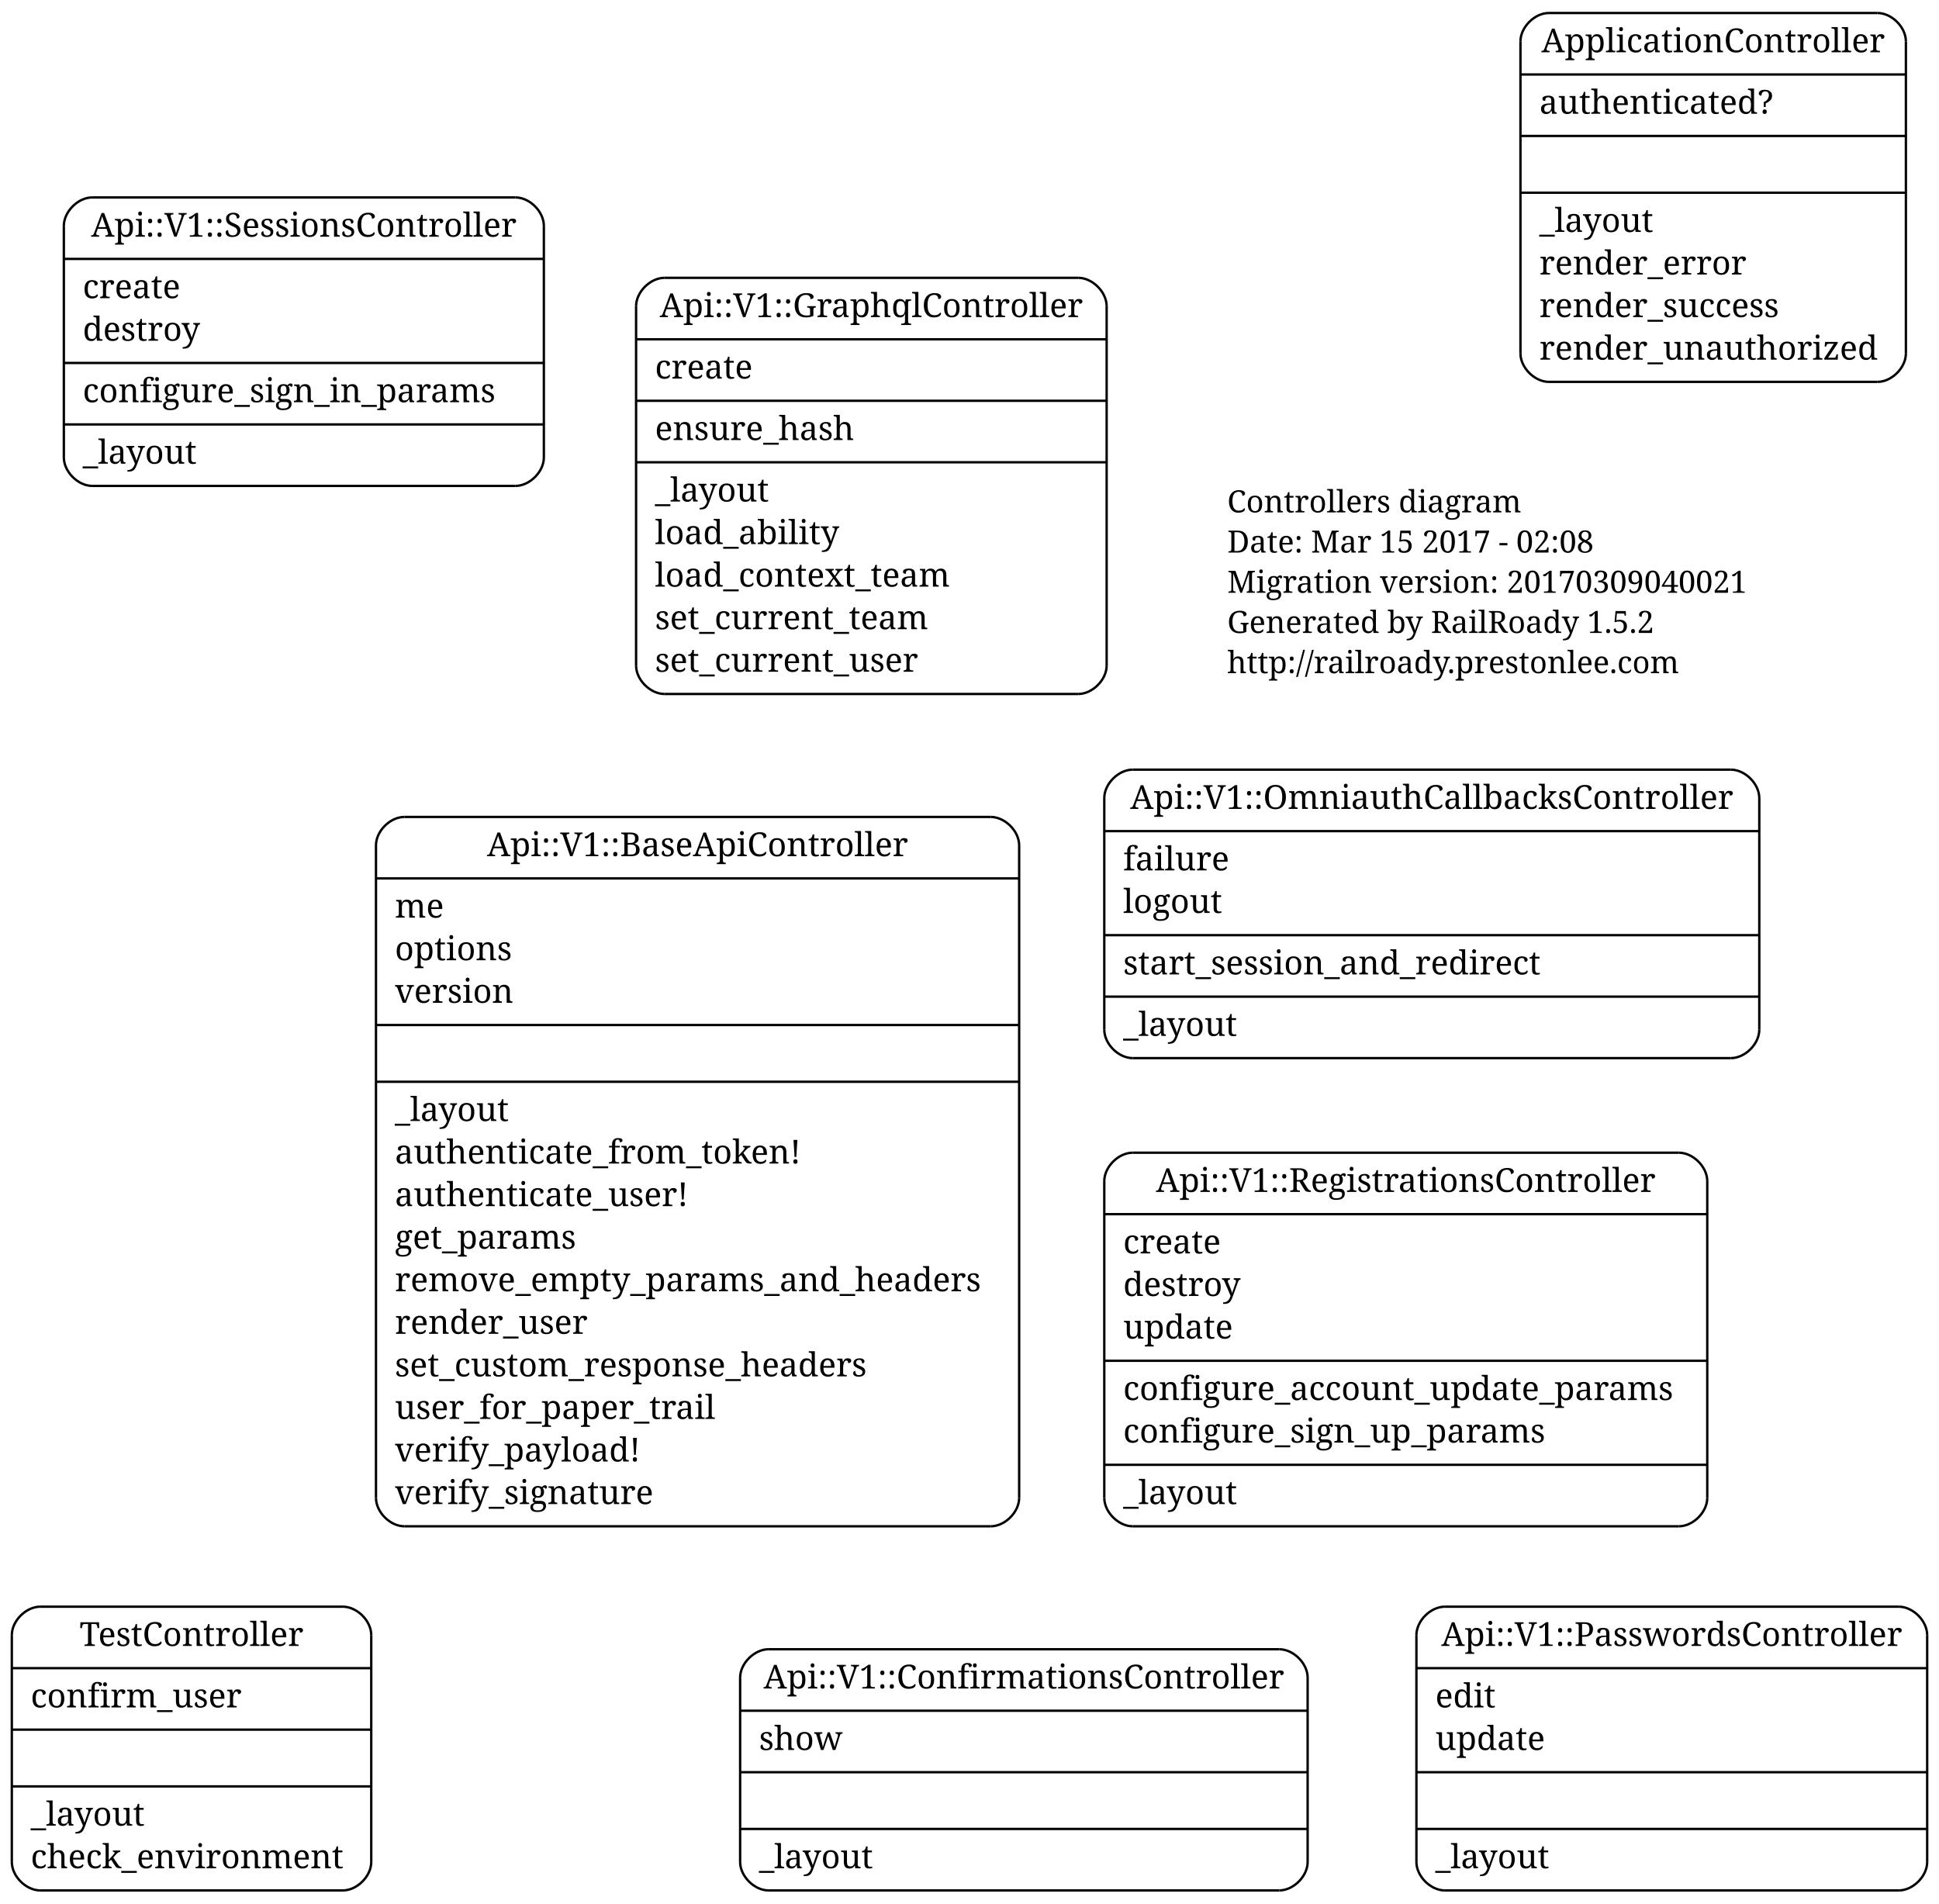
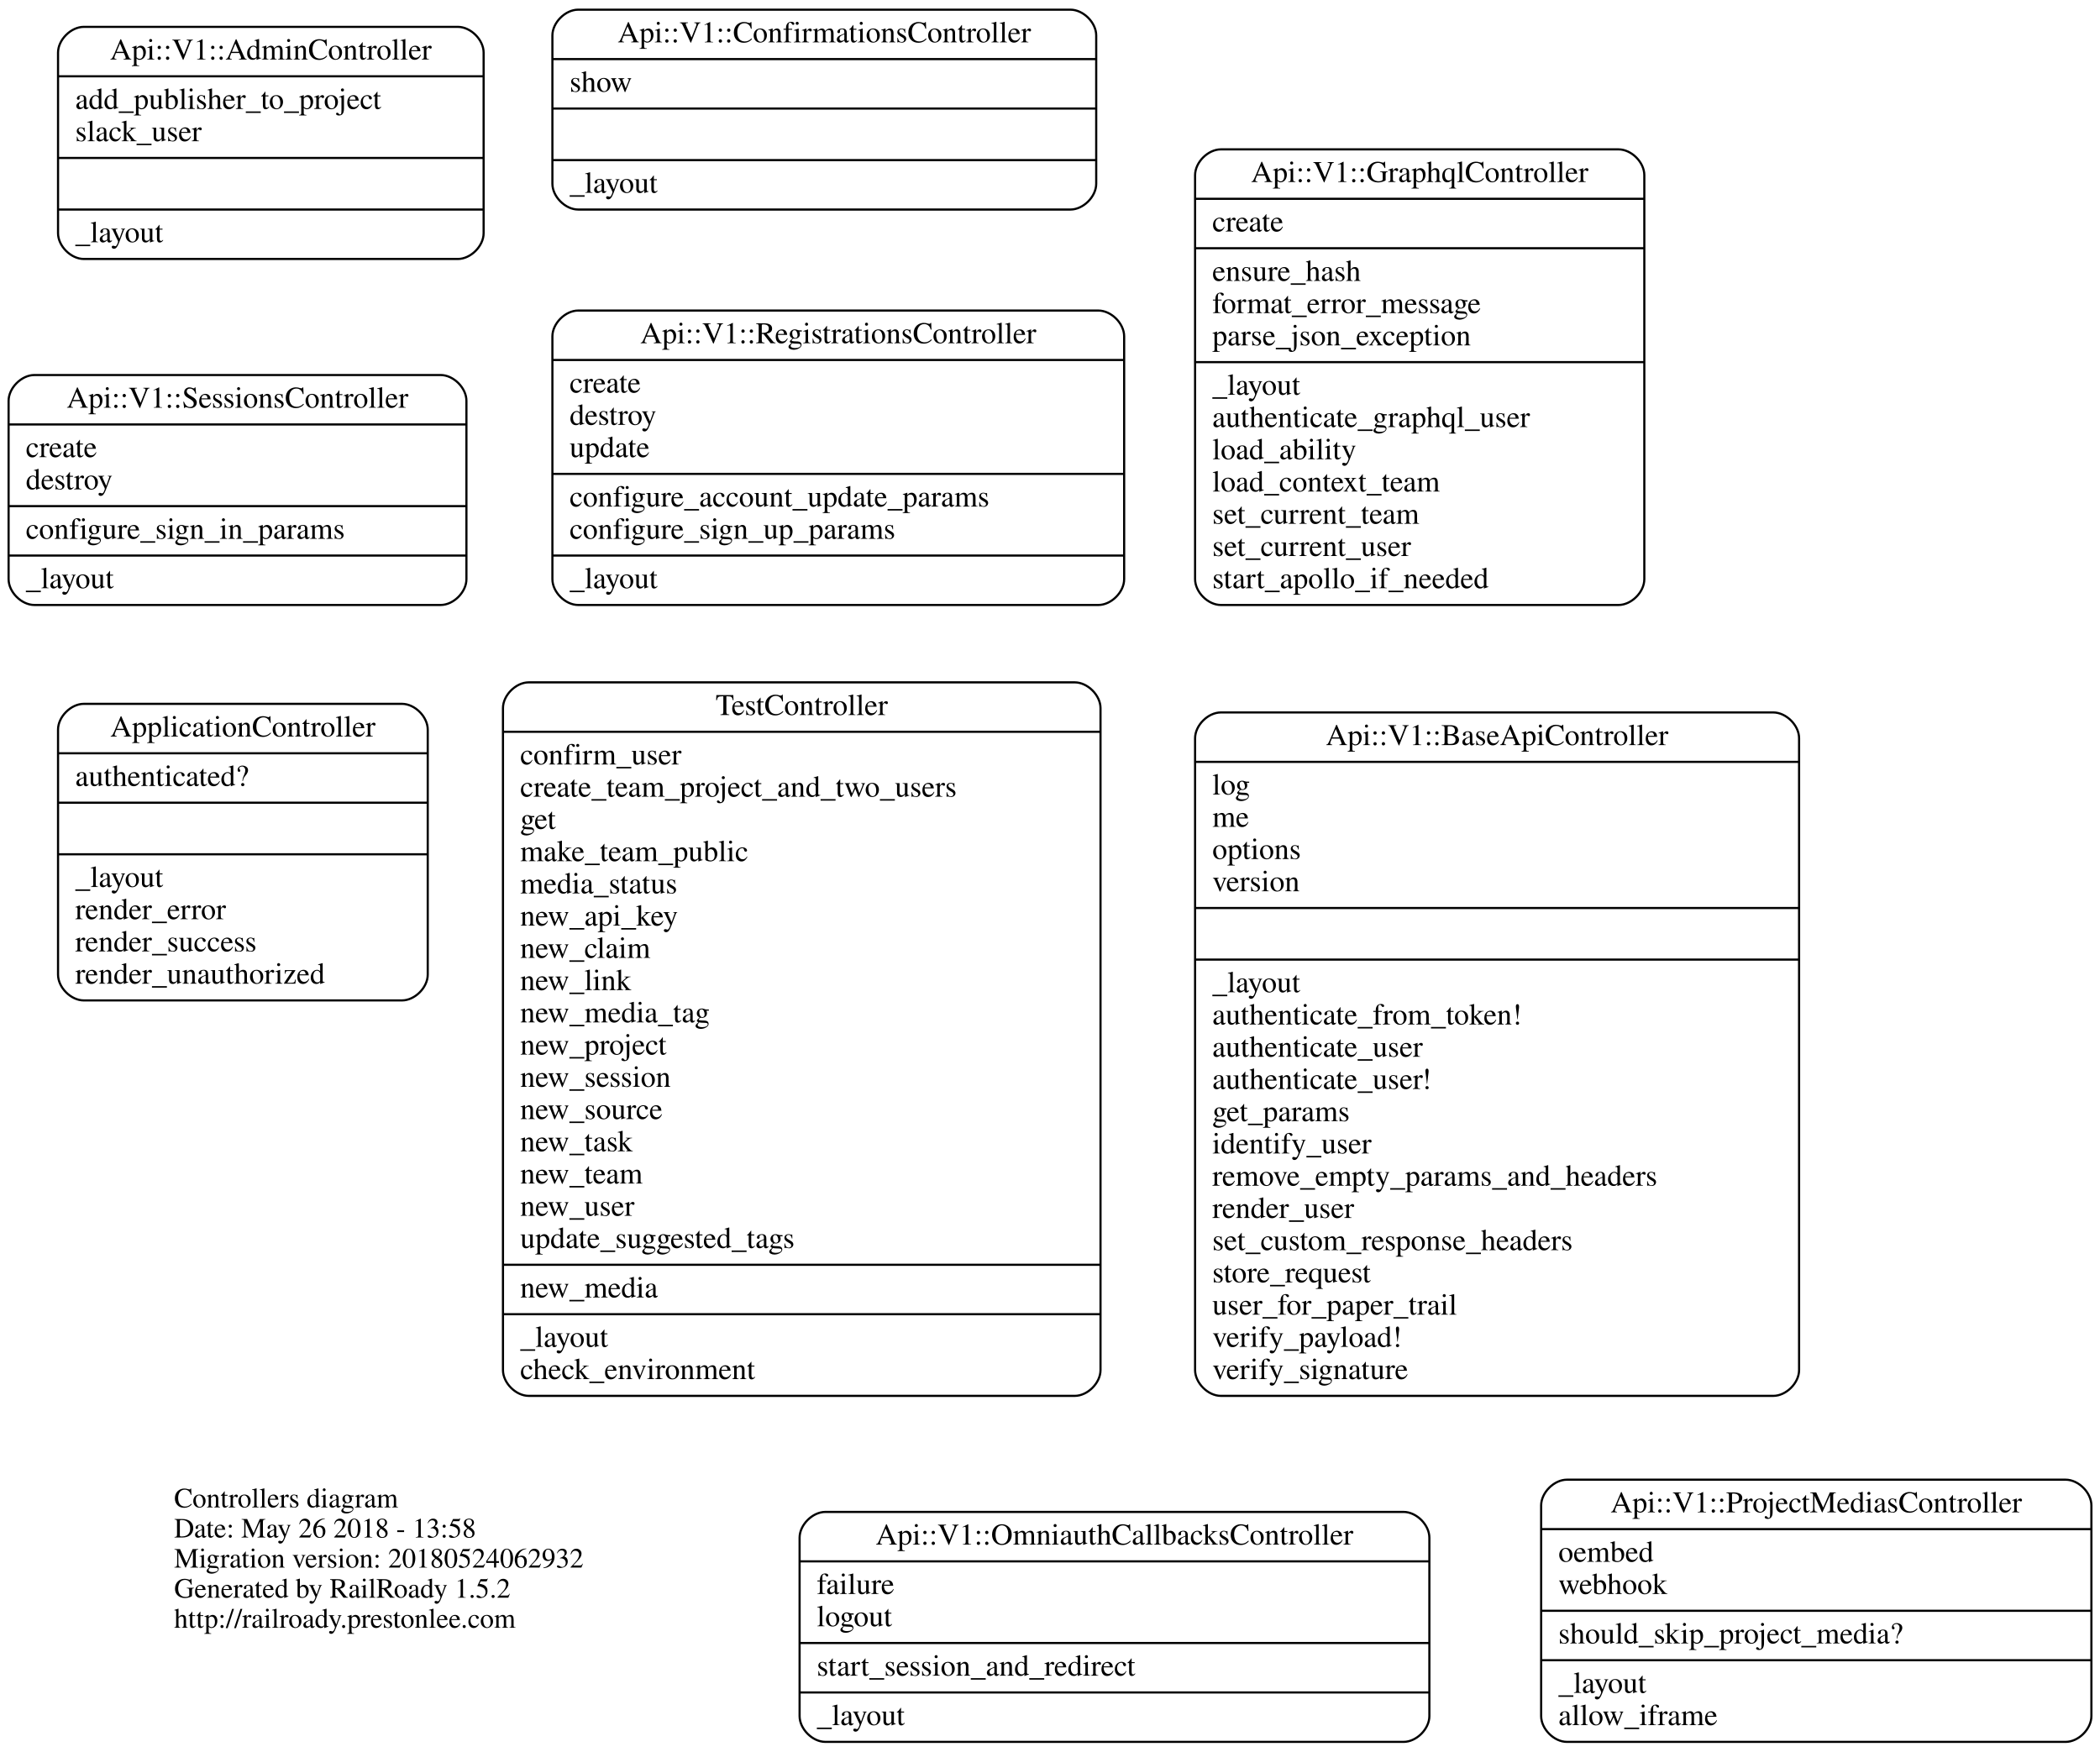
- <svg xmlns="http://www.w3.org/2000/svg" width="820pt" height="805pt" viewBox="0.00 0.00 820.00 805.00">
-   <g id="graph1" class="graph" transform="scale(1 1) rotate(0) translate(4 801)">
-     <polygon fill="none" stroke="none" points="-4,5 -4,-801 817,-801 817,5 -4,5" />
+ <svg xmlns="http://www.w3.org/2000/svg" width="977pt" height="815pt" viewBox="0.00 0.00 977.00 815.00">
+   <g id="graph0" class="graph" transform="scale(1 1) rotate(0) translate(4 811)">
+     <polygon fill="none" stroke="none" points="-4,4 -4,-811 973,-811 973,4 -4,4" />
    <g id="node1" class="node">
-       <text text-anchor="start" x="515" y="-584.3" font-family="Times Roman,serif" font-size="13.00">Controllers diagram</text>
-       <text text-anchor="start" x="515" y="-567.3" font-family="Times Roman,serif" font-size="13.00">Date: Mar 15 2017 - 02:08</text>
-       <text text-anchor="start" x="515" y="-550.3" font-family="Times Roman,serif" font-size="13.00">Migration version: 20170309040021</text>
-       <text text-anchor="start" x="515" y="-533.3" font-family="Times Roman,serif" font-size="13.00">Generated by RailRoady 1.5.2</text>
-       <text text-anchor="start" x="515" y="-516.3" font-family="Times Roman,serif" font-size="13.00">http://railroady.prestonlee.com</text>
+       <text text-anchor="start" x="77" y="-109.6" font-family="Times,serif" font-size="13.00">Controllers diagram</text>
+       <text text-anchor="start" x="77" y="-95.6" font-family="Times,serif" font-size="13.00">Date: May 26 2018 - 13:58</text>
+       <text text-anchor="start" x="77" y="-81.6" font-family="Times,serif" font-size="13.00">Migration version: 20180524062932</text>
+       <text text-anchor="start" x="77" y="-67.6" font-family="Times,serif" font-size="13.00">Generated by RailRoady 1.5.2</text>
+       <text text-anchor="start" x="77" y="-53.6" font-family="Times,serif" font-size="13.00">http://railroady.prestonlee.com</text>
    </g>
    <g id="node2" class="node">
-       <polyline fill="none" stroke="black" points="321,-1.5 537,-1.5 " />
-       <path fill="none" stroke="black" d="M537,-1.5C543,-1.5 549,-7.5 549,-13.5" />
-       <polyline fill="none" stroke="black" points="549,-13.5 549,-91.5 " />
-       <path fill="none" stroke="black" d="M549,-91.5C549,-97.5 543,-103.5 537,-103.5" />
-       <polyline fill="none" stroke="black" points="537,-103.5 321,-103.5 " />
-       <path fill="none" stroke="black" d="M321,-103.5C315,-103.5 309,-97.5 309,-91.5" />
-       <polyline fill="none" stroke="black" points="309,-91.5 309,-13.5 " />
-       <path fill="none" stroke="black" d="M309,-13.5C309,-7.5 315,-1.5 321,-1.5" />
-       <text text-anchor="middle" x="429" y="-86.9" font-family="Times Roman,serif" font-size="14.00">Api::V1::ConfirmationsController</text>
-       <polyline fill="none" stroke="black" points="309,-77.5 549,-77.5 " />
-       <text text-anchor="start" x="317" y="-60.9" font-family="Times Roman,serif" font-size="14.00">show</text>
-       <polyline fill="none" stroke="black" points="309,-51.5 549,-51.5 " />
-       <polyline fill="none" stroke="black" points="309,-27.5 549,-27.5 " />
-       <text text-anchor="start" x="317" y="-10.9" font-family="Times Roman,serif" font-size="14.00">_layout</text>
+       <path fill="none" stroke="black" d="M242,-161.5C242,-161.5 496,-161.5 496,-161.5 502,-161.5 508,-167.5 508,-173.5 508,-173.5 508,-481.5 508,-481.5 508,-487.5 502,-493.5 496,-493.5 496,-493.5 242,-493.5 242,-493.5 236,-493.5 230,-487.5 230,-481.5 230,-481.5 230,-173.5 230,-173.5 230,-167.5 236,-161.5 242,-161.5" />
+       <text text-anchor="middle" x="369" y="-478.3" font-family="Times,serif" font-size="14.00">TestController</text>
+       <polyline fill="none" stroke="black" points="230,-470.5 508,-470.5 " />
+       <text text-anchor="start" x="238" y="-455.3" font-family="Times,serif" font-size="14.00">confirm_user</text>
+       <text text-anchor="start" x="238" y="-440.3" font-family="Times,serif" font-size="14.00">create_team_project_and_two_users</text>
+       <text text-anchor="start" x="238" y="-425.3" font-family="Times,serif" font-size="14.00">get</text>
+       <text text-anchor="start" x="238" y="-410.3" font-family="Times,serif" font-size="14.00">make_team_public</text>
+       <text text-anchor="start" x="238" y="-395.3" font-family="Times,serif" font-size="14.00">media_status</text>
+       <text text-anchor="start" x="238" y="-380.3" font-family="Times,serif" font-size="14.00">new_api_key</text>
+       <text text-anchor="start" x="238" y="-365.3" font-family="Times,serif" font-size="14.00">new_claim</text>
+       <text text-anchor="start" x="238" y="-350.3" font-family="Times,serif" font-size="14.00">new_link</text>
+       <text text-anchor="start" x="238" y="-335.3" font-family="Times,serif" font-size="14.00">new_media_tag</text>
+       <text text-anchor="start" x="238" y="-320.3" font-family="Times,serif" font-size="14.00">new_project</text>
+       <text text-anchor="start" x="238" y="-305.3" font-family="Times,serif" font-size="14.00">new_session</text>
+       <text text-anchor="start" x="238" y="-290.3" font-family="Times,serif" font-size="14.00">new_source</text>
+       <text text-anchor="start" x="238" y="-275.3" font-family="Times,serif" font-size="14.00">new_task</text>
+       <text text-anchor="start" x="238" y="-260.3" font-family="Times,serif" font-size="14.00">new_team</text>
+       <text text-anchor="start" x="238" y="-245.3" font-family="Times,serif" font-size="14.00">new_user</text>
+       <text text-anchor="start" x="238" y="-230.3" font-family="Times,serif" font-size="14.00">update_suggested_tags</text>
+       <polyline fill="none" stroke="black" points="230,-222.5 508,-222.5 " />
+       <text text-anchor="start" x="238" y="-207.3" font-family="Times,serif" font-size="14.00">new_media</text>
+       <polyline fill="none" stroke="black" points="230,-199.5 508,-199.5 " />
+       <text text-anchor="start" x="238" y="-184.3" font-family="Times,serif" font-size="14.00">_layout</text>
+       <text text-anchor="start" x="238" y="-169.3" font-family="Times,serif" font-size="14.00">check_environment</text>
    </g>
    <g id="node3" class="node">
-       <polyline fill="none" stroke="black" points="35,-595.5 214,-595.5 " />
-       <path fill="none" stroke="black" d="M214,-595.5C220,-595.5 226,-601.5 226,-607.5" />
-       <polyline fill="none" stroke="black" points="226,-607.5 226,-705.5 " />
-       <path fill="none" stroke="black" d="M226,-705.5C226,-711.5 220,-717.5 214,-717.5" />
-       <polyline fill="none" stroke="black" points="214,-717.5 35,-717.5 " />
-       <path fill="none" stroke="black" d="M35,-717.5C29,-717.5 23,-711.5 23,-705.5" />
-       <polyline fill="none" stroke="black" points="23,-705.5 23,-607.5 " />
-       <path fill="none" stroke="black" d="M23,-607.5C23,-601.5 29,-595.5 35,-595.5" />
-       <text text-anchor="middle" x="124.5" y="-700.9" font-family="Times Roman,serif" font-size="14.00">Api::V1::SessionsController</text>
-       <polyline fill="none" stroke="black" points="23,-691.5 226,-691.5 " />
-       <text text-anchor="start" x="31" y="-674.9" font-family="Times Roman,serif" font-size="14.00">create</text>
-       <text text-anchor="start" x="31" y="-656.9" font-family="Times Roman,serif" font-size="14.00">destroy</text>
-       <polyline fill="none" stroke="black" points="23,-647.5 226,-647.5 " />
-       <text text-anchor="start" x="31" y="-630.9" font-family="Times Roman,serif" font-size="14.00">configure_sign_in_params</text>
-       <polyline fill="none" stroke="black" points="23,-621.5 226,-621.5 " />
-       <text text-anchor="start" x="31" y="-604.9" font-family="Times Roman,serif" font-size="14.00">_layout</text>
+       <path fill="none" stroke="black" d="M564,-529.5C564,-529.5 749,-529.5 749,-529.5 755,-529.5 761,-535.5 761,-541.5 761,-541.5 761,-729.5 761,-729.5 761,-735.5 755,-741.5 749,-741.5 749,-741.5 564,-741.5 564,-741.5 558,-741.5 552,-735.5 552,-729.5 552,-729.5 552,-541.5 552,-541.5 552,-535.5 558,-529.5 564,-529.5" />
+       <text text-anchor="middle" x="656.5" y="-726.3" font-family="Times,serif" font-size="14.00">Api::V1::GraphqlController</text>
+       <polyline fill="none" stroke="black" points="552,-718.5 761,-718.5 " />
+       <text text-anchor="start" x="560" y="-703.3" font-family="Times,serif" font-size="14.00">create</text>
+       <polyline fill="none" stroke="black" points="552,-695.5 761,-695.5 " />
+       <text text-anchor="start" x="560" y="-680.3" font-family="Times,serif" font-size="14.00">ensure_hash</text>
+       <text text-anchor="start" x="560" y="-665.3" font-family="Times,serif" font-size="14.00">format_error_message</text>
+       <text text-anchor="start" x="560" y="-650.3" font-family="Times,serif" font-size="14.00">parse_json_exception</text>
+       <polyline fill="none" stroke="black" points="552,-642.5 761,-642.5 " />
+       <text text-anchor="start" x="560" y="-627.3" font-family="Times,serif" font-size="14.00">_layout</text>
+       <text text-anchor="start" x="560" y="-612.3" font-family="Times,serif" font-size="14.00">authenticate_graphql_user</text>
+       <text text-anchor="start" x="560" y="-597.3" font-family="Times,serif" font-size="14.00">load_ability</text>
+       <text text-anchor="start" x="560" y="-582.3" font-family="Times,serif" font-size="14.00">load_context_team</text>
+       <text text-anchor="start" x="560" y="-567.3" font-family="Times,serif" font-size="14.00">set_current_team</text>
+       <text text-anchor="start" x="560" y="-552.3" font-family="Times,serif" font-size="14.00">set_current_user</text>
+       <text text-anchor="start" x="560" y="-537.3" font-family="Times,serif" font-size="14.00">start_apollo_if_needed</text>
    </g>
    <g id="node4" class="node">
-       <polyline fill="none" stroke="black" points="607,-1.5 799,-1.5 " />
-       <path fill="none" stroke="black" d="M799,-1.5C805,-1.5 811,-7.5 811,-13.5" />
-       <polyline fill="none" stroke="black" points="811,-13.5 811,-109.5 " />
-       <path fill="none" stroke="black" d="M811,-109.5C811,-115.5 805,-121.5 799,-121.5" />
-       <polyline fill="none" stroke="black" points="799,-121.5 607,-121.5 " />
-       <path fill="none" stroke="black" d="M607,-121.5C601,-121.5 595,-115.5 595,-109.5" />
-       <polyline fill="none" stroke="black" points="595,-109.5 595,-13.5 " />
-       <path fill="none" stroke="black" d="M595,-13.5C595,-7.5 601,-1.5 607,-1.5" />
-       <text text-anchor="middle" x="703" y="-104.9" font-family="Times Roman,serif" font-size="14.00">Api::V1::PasswordsController</text>
-       <polyline fill="none" stroke="black" points="595,-95.5 811,-95.5 " />
-       <text text-anchor="start" x="603" y="-78.9" font-family="Times Roman,serif" font-size="14.00">edit</text>
-       <text text-anchor="start" x="603" y="-60.9" font-family="Times Roman,serif" font-size="14.00">update</text>
-       <polyline fill="none" stroke="black" points="595,-51.5 811,-51.5 " />
-       <polyline fill="none" stroke="black" points="595,-27.5 811,-27.5 " />
-       <text text-anchor="start" x="603" y="-10.9" font-family="Times Roman,serif" font-size="14.00">_layout</text>
+       <path fill="none" stroke="black" d="M265,-713.5C265,-713.5 494,-713.5 494,-713.5 500,-713.5 506,-719.5 506,-725.5 506,-725.5 506,-794.5 506,-794.5 506,-800.5 500,-806.5 494,-806.5 494,-806.5 265,-806.5 265,-806.5 259,-806.5 253,-800.5 253,-794.5 253,-794.5 253,-725.5 253,-725.5 253,-719.5 259,-713.5 265,-713.5" />
+       <text text-anchor="middle" x="379.5" y="-791.3" font-family="Times,serif" font-size="14.00">Api::V1::ConfirmationsController</text>
+       <polyline fill="none" stroke="black" points="253,-783.5 506,-783.5 " />
+       <text text-anchor="start" x="261" y="-768.3" font-family="Times,serif" font-size="14.00">show</text>
+       <polyline fill="none" stroke="black" points="253,-760.5 506,-760.5 " />
+       <polyline fill="none" stroke="black" points="253,-736.5 506,-736.5 " />
+       <text text-anchor="start" x="261" y="-721.3" font-family="Times,serif" font-size="14.00">_layout</text>
    </g>
    <g id="node5" class="node">
-       <polyline fill="none" stroke="black" points="475,-155.5 706,-155.5 " />
-       <path fill="none" stroke="black" d="M706,-155.5C712,-155.5 718,-161.5 718,-167.5" />
-       <polyline fill="none" stroke="black" points="718,-167.5 718,-301.5 " />
-       <path fill="none" stroke="black" d="M718,-301.5C718,-307.5 712,-313.5 706,-313.5" />
-       <polyline fill="none" stroke="black" points="706,-313.5 475,-313.5 " />
-       <path fill="none" stroke="black" d="M475,-313.5C469,-313.5 463,-307.5 463,-301.5" />
-       <polyline fill="none" stroke="black" points="463,-301.5 463,-167.5 " />
-       <path fill="none" stroke="black" d="M463,-167.5C463,-161.5 469,-155.5 475,-155.5" />
-       <text text-anchor="middle" x="590.5" y="-296.9" font-family="Times Roman,serif" font-size="14.00">Api::V1::RegistrationsController</text>
-       <polyline fill="none" stroke="black" points="463,-287.5 718,-287.5 " />
-       <text text-anchor="start" x="471" y="-270.9" font-family="Times Roman,serif" font-size="14.00">create</text>
-       <text text-anchor="start" x="471" y="-252.9" font-family="Times Roman,serif" font-size="14.00">destroy</text>
-       <text text-anchor="start" x="471" y="-234.9" font-family="Times Roman,serif" font-size="14.00">update</text>
-       <polyline fill="none" stroke="black" points="463,-225.5 718,-225.5 " />
-       <text text-anchor="start" x="471" y="-208.9" font-family="Times Roman,serif" font-size="14.00">configure_account_update_params</text>
-       <text text-anchor="start" x="471" y="-190.9" font-family="Times Roman,serif" font-size="14.00">configure_sign_up_params</text>
-       <polyline fill="none" stroke="black" points="463,-181.5 718,-181.5 " />
-       <text text-anchor="start" x="471" y="-164.9" font-family="Times Roman,serif" font-size="14.00">_layout</text>
+       <path fill="none" stroke="black" d="M35,-690.5C35,-690.5 209,-690.5 209,-690.5 215,-690.5 221,-696.5 221,-702.5 221,-702.5 221,-786.5 221,-786.5 221,-792.5 215,-798.5 209,-798.5 209,-798.5 35,-798.5 35,-798.5 29,-798.5 23,-792.5 23,-786.5 23,-786.5 23,-702.5 23,-702.5 23,-696.5 29,-690.5 35,-690.5" />
+       <text text-anchor="middle" x="122" y="-783.3" font-family="Times,serif" font-size="14.00">Api::V1::AdminController</text>
+       <polyline fill="none" stroke="black" points="23,-775.5 221,-775.5 " />
+       <text text-anchor="start" x="31" y="-760.3" font-family="Times,serif" font-size="14.00">add_publisher_to_project</text>
+       <text text-anchor="start" x="31" y="-745.3" font-family="Times,serif" font-size="14.00">slack_user</text>
+       <polyline fill="none" stroke="black" points="23,-737.5 221,-737.5 " />
+       <polyline fill="none" stroke="black" points="23,-713.5 221,-713.5 " />
+       <text text-anchor="start" x="31" y="-698.3" font-family="Times,serif" font-size="14.00">_layout</text>
    </g>
    <g id="node6" class="node">
-       <polyline fill="none" stroke="black" points="167,-155.5 415,-155.5 " />
-       <path fill="none" stroke="black" d="M415,-155.5C421,-155.5 427,-161.5 427,-167.5" />
-       <polyline fill="none" stroke="black" points="427,-167.5 427,-443.5 " />
-       <path fill="none" stroke="black" d="M427,-443.5C427,-449.5 421,-455.5 415,-455.5" />
-       <polyline fill="none" stroke="black" points="415,-455.5 167,-455.5 " />
-       <path fill="none" stroke="black" d="M167,-455.5C161,-455.5 155,-449.5 155,-443.5" />
-       <polyline fill="none" stroke="black" points="155,-443.5 155,-167.5 " />
-       <path fill="none" stroke="black" d="M155,-167.5C155,-161.5 161,-155.5 167,-155.5" />
-       <text text-anchor="middle" x="291" y="-438.9" font-family="Times Roman,serif" font-size="14.00">Api::V1::BaseApiController</text>
-       <polyline fill="none" stroke="black" points="155,-429.5 427,-429.5 " />
-       <text text-anchor="start" x="163" y="-412.9" font-family="Times Roman,serif" font-size="14.00">me</text>
-       <text text-anchor="start" x="163" y="-394.9" font-family="Times Roman,serif" font-size="14.00">options</text>
-       <text text-anchor="start" x="163" y="-376.9" font-family="Times Roman,serif" font-size="14.00">version</text>
-       <polyline fill="none" stroke="black" points="155,-367.5 427,-367.5 " />
-       <polyline fill="none" stroke="black" points="155,-343.5 427,-343.5 " />
-       <text text-anchor="start" x="163" y="-326.9" font-family="Times Roman,serif" font-size="14.00">_layout</text>
-       <text text-anchor="start" x="163" y="-308.9" font-family="Times Roman,serif" font-size="14.00">authenticate_from_token!</text>
-       <text text-anchor="start" x="163" y="-290.9" font-family="Times Roman,serif" font-size="14.00">authenticate_user!</text>
-       <text text-anchor="start" x="163" y="-272.9" font-family="Times Roman,serif" font-size="14.00">get_params</text>
-       <text text-anchor="start" x="163" y="-254.9" font-family="Times Roman,serif" font-size="14.00">remove_empty_params_and_headers</text>
-       <text text-anchor="start" x="163" y="-236.9" font-family="Times Roman,serif" font-size="14.00">render_user</text>
-       <text text-anchor="start" x="163" y="-218.9" font-family="Times Roman,serif" font-size="14.00">set_custom_response_headers</text>
-       <text text-anchor="start" x="163" y="-200.9" font-family="Times Roman,serif" font-size="14.00">user_for_paper_trail</text>
-       <text text-anchor="start" x="163" y="-182.9" font-family="Times Roman,serif" font-size="14.00">verify_payload!</text>
-       <text text-anchor="start" x="163" y="-164.9" font-family="Times Roman,serif" font-size="14.00">verify_signature</text>
+       <path fill="none" stroke="black" d="M12,-529.5C12,-529.5 201,-529.5 201,-529.5 207,-529.5 213,-535.5 213,-541.5 213,-541.5 213,-624.5 213,-624.5 213,-630.5 207,-636.5 201,-636.5 201,-636.5 12,-636.5 12,-636.5 6,-636.5 0,-630.5 0,-624.5 0,-624.5 0,-541.5 0,-541.5 0,-535.5 6,-529.5 12,-529.5" />
+       <text text-anchor="middle" x="106.5" y="-621.3" font-family="Times,serif" font-size="14.00">Api::V1::SessionsController</text>
+       <polyline fill="none" stroke="black" points="0,-613.5 213,-613.5 " />
+       <text text-anchor="start" x="8" y="-598.3" font-family="Times,serif" font-size="14.00">create</text>
+       <text text-anchor="start" x="8" y="-583.3" font-family="Times,serif" font-size="14.00">destroy</text>
+       <polyline fill="none" stroke="black" points="0,-575.5 213,-575.5 " />
+       <text text-anchor="start" x="8" y="-560.3" font-family="Times,serif" font-size="14.00">configure_sign_in_params</text>
+       <polyline fill="none" stroke="black" points="0,-552.5 213,-552.5 " />
+       <text text-anchor="start" x="8" y="-537.3" font-family="Times,serif" font-size="14.00">_layout</text>
    </g>
    <g id="node7" class="node">
-       <polyline fill="none" stroke="black" points="277,-507.5 452,-507.5 " />
-       <path fill="none" stroke="black" d="M452,-507.5C458,-507.5 464,-513.5 464,-519.5" />
-       <polyline fill="none" stroke="black" points="464,-519.5 464,-671.5 " />
-       <path fill="none" stroke="black" d="M464,-671.5C464,-677.5 458,-683.5 452,-683.5" />
-       <polyline fill="none" stroke="black" points="452,-683.5 277,-683.5 " />
-       <path fill="none" stroke="black" d="M277,-683.5C271,-683.5 265,-677.5 265,-671.5" />
-       <polyline fill="none" stroke="black" points="265,-671.5 265,-519.5 " />
-       <path fill="none" stroke="black" d="M265,-519.5C265,-513.5 271,-507.5 277,-507.5" />
-       <text text-anchor="middle" x="364.5" y="-666.9" font-family="Times Roman,serif" font-size="14.00">Api::V1::GraphqlController</text>
-       <polyline fill="none" stroke="black" points="265,-657.5 464,-657.5 " />
-       <text text-anchor="start" x="273" y="-640.9" font-family="Times Roman,serif" font-size="14.00">create</text>
-       <polyline fill="none" stroke="black" points="265,-631.5 464,-631.5 " />
-       <text text-anchor="start" x="273" y="-614.9" font-family="Times Roman,serif" font-size="14.00">ensure_hash</text>
-       <polyline fill="none" stroke="black" points="265,-605.5 464,-605.5 " />
-       <text text-anchor="start" x="273" y="-588.9" font-family="Times Roman,serif" font-size="14.00">_layout</text>
-       <text text-anchor="start" x="273" y="-570.9" font-family="Times Roman,serif" font-size="14.00">load_ability</text>
-       <text text-anchor="start" x="273" y="-552.9" font-family="Times Roman,serif" font-size="14.00">load_context_team</text>
-       <text text-anchor="start" x="273" y="-534.9" font-family="Times Roman,serif" font-size="14.00">set_current_team</text>
-       <text text-anchor="start" x="273" y="-516.9" font-family="Times Roman,serif" font-size="14.00">set_current_user</text>
+       <path fill="none" stroke="black" d="M265,-529.5C265,-529.5 507,-529.5 507,-529.5 513,-529.5 519,-535.5 519,-541.5 519,-541.5 519,-654.5 519,-654.5 519,-660.5 513,-666.5 507,-666.5 507,-666.5 265,-666.5 265,-666.5 259,-666.5 253,-660.5 253,-654.5 253,-654.5 253,-541.5 253,-541.5 253,-535.5 259,-529.5 265,-529.5" />
+       <text text-anchor="middle" x="386" y="-651.3" font-family="Times,serif" font-size="14.00">Api::V1::RegistrationsController</text>
+       <polyline fill="none" stroke="black" points="253,-643.5 519,-643.5 " />
+       <text text-anchor="start" x="261" y="-628.3" font-family="Times,serif" font-size="14.00">create</text>
+       <text text-anchor="start" x="261" y="-613.3" font-family="Times,serif" font-size="14.00">destroy</text>
+       <text text-anchor="start" x="261" y="-598.3" font-family="Times,serif" font-size="14.00">update</text>
+       <polyline fill="none" stroke="black" points="253,-590.5 519,-590.5 " />
+       <text text-anchor="start" x="261" y="-575.3" font-family="Times,serif" font-size="14.00">configure_account_update_params</text>
+       <text text-anchor="start" x="261" y="-560.3" font-family="Times,serif" font-size="14.00">configure_sign_up_params</text>
+       <polyline fill="none" stroke="black" points="253,-552.5 519,-552.5 " />
+       <text text-anchor="start" x="261" y="-537.3" font-family="Times,serif" font-size="14.00">_layout</text>
    </g>
    <g id="node8" class="node">
-       <polyline fill="none" stroke="black" points="475,-353.5 728,-353.5 " />
-       <path fill="none" stroke="black" d="M728,-353.5C734,-353.5 740,-359.5 740,-365.5" />
-       <polyline fill="none" stroke="black" points="740,-365.5 740,-463.5 " />
-       <path fill="none" stroke="black" d="M740,-463.5C740,-469.5 734,-475.5 728,-475.5" />
-       <polyline fill="none" stroke="black" points="728,-475.5 475,-475.5 " />
-       <path fill="none" stroke="black" d="M475,-475.5C469,-475.5 463,-469.5 463,-463.5" />
-       <polyline fill="none" stroke="black" points="463,-463.5 463,-365.5 " />
-       <path fill="none" stroke="black" d="M463,-365.5C463,-359.5 469,-353.5 475,-353.5" />
-       <text text-anchor="middle" x="601.5" y="-458.9" font-family="Times Roman,serif" font-size="14.00">Api::V1::OmniauthCallbacksController</text>
-       <polyline fill="none" stroke="black" points="463,-449.5 740,-449.5 " />
-       <text text-anchor="start" x="471" y="-432.9" font-family="Times Roman,serif" font-size="14.00">failure</text>
-       <text text-anchor="start" x="471" y="-414.9" font-family="Times Roman,serif" font-size="14.00">logout</text>
-       <polyline fill="none" stroke="black" points="463,-405.5 740,-405.5 " />
-       <text text-anchor="start" x="471" y="-388.9" font-family="Times Roman,serif" font-size="14.00">start_session_and_redirect</text>
-       <polyline fill="none" stroke="black" points="463,-379.5 740,-379.5 " />
-       <text text-anchor="start" x="471" y="-362.9" font-family="Times Roman,serif" font-size="14.00">_layout</text>
+       <path fill="none" stroke="black" d="M725,-0.5C725,-0.5 957,-0.5 957,-0.5 963,-0.5 969,-6.5 969,-12.5 969,-12.5 969,-110.5 969,-110.5 969,-116.5 963,-122.5 957,-122.5 957,-122.5 725,-122.5 725,-122.5 719,-122.5 713,-116.5 713,-110.5 713,-110.5 713,-12.5 713,-12.5 713,-6.5 719,-0.5 725,-0.5" />
+       <text text-anchor="middle" x="841" y="-107.3" font-family="Times,serif" font-size="14.00">Api::V1::ProjectMediasController</text>
+       <polyline fill="none" stroke="black" points="713,-99.5 969,-99.5 " />
+       <text text-anchor="start" x="721" y="-84.3" font-family="Times,serif" font-size="14.00">oembed</text>
+       <text text-anchor="start" x="721" y="-69.3" font-family="Times,serif" font-size="14.00">webhook</text>
+       <polyline fill="none" stroke="black" points="713,-61.5 969,-61.5 " />
+       <text text-anchor="start" x="721" y="-46.3" font-family="Times,serif" font-size="14.00">should_skip_project_media?</text>
+       <polyline fill="none" stroke="black" points="713,-38.5 969,-38.5 " />
+       <text text-anchor="start" x="721" y="-23.3" font-family="Times,serif" font-size="14.00">_layout</text>
+       <text text-anchor="start" x="721" y="-8.3" font-family="Times,serif" font-size="14.00">allow_iframe</text>
    </g>
    <g id="node9" class="node">
-       <polyline fill="none" stroke="black" points="13,-1.5 141,-1.5 " />
-       <path fill="none" stroke="black" d="M141,-1.5C147,-1.5 153,-7.5 153,-13.5" />
-       <polyline fill="none" stroke="black" points="153,-13.5 153,-109.5 " />
-       <path fill="none" stroke="black" d="M153,-109.5C153,-115.5 147,-121.5 141,-121.5" />
-       <polyline fill="none" stroke="black" points="141,-121.5 13,-121.5 " />
-       <path fill="none" stroke="black" d="M13,-121.5C7,-121.5 1,-115.5 1,-109.5" />
-       <polyline fill="none" stroke="black" points="1,-109.5 1,-13.5 " />
-       <path fill="none" stroke="black" d="M1,-13.5C1,-7.5 7,-1.5 13,-1.5" />
-       <text text-anchor="middle" x="77" y="-104.9" font-family="Times Roman,serif" font-size="14.00">TestController</text>
-       <polyline fill="none" stroke="black" points="1,-95.5 153,-95.5 " />
-       <text text-anchor="start" x="9" y="-78.9" font-family="Times Roman,serif" font-size="14.00">confirm_user</text>
-       <polyline fill="none" stroke="black" points="1,-69.5 153,-69.5 " />
-       <polyline fill="none" stroke="black" points="1,-45.5 153,-45.5 " />
-       <text text-anchor="start" x="9" y="-28.9" font-family="Times Roman,serif" font-size="14.00">_layout</text>
-       <text text-anchor="start" x="9" y="-10.9" font-family="Times Roman,serif" font-size="14.00">check_environment</text>
+       <path fill="none" stroke="black" d="M380,-0.5C380,-0.5 649,-0.5 649,-0.5 655,-0.5 661,-6.5 661,-12.5 661,-12.5 661,-95.5 661,-95.5 661,-101.5 655,-107.5 649,-107.5 649,-107.5 380,-107.5 380,-107.5 374,-107.5 368,-101.5 368,-95.5 368,-95.5 368,-12.5 368,-12.5 368,-6.5 374,-0.5 380,-0.5" />
+       <text text-anchor="middle" x="514.5" y="-92.3" font-family="Times,serif" font-size="14.00">Api::V1::OmniauthCallbacksController</text>
+       <polyline fill="none" stroke="black" points="368,-84.5 661,-84.5 " />
+       <text text-anchor="start" x="376" y="-69.3" font-family="Times,serif" font-size="14.00">failure</text>
+       <text text-anchor="start" x="376" y="-54.3" font-family="Times,serif" font-size="14.00">logout</text>
+       <polyline fill="none" stroke="black" points="368,-46.5 661,-46.5 " />
+       <text text-anchor="start" x="376" y="-31.3" font-family="Times,serif" font-size="14.00">start_session_and_redirect</text>
+       <polyline fill="none" stroke="black" points="368,-23.5 661,-23.5 " />
+       <text text-anchor="start" x="376" y="-8.3" font-family="Times,serif" font-size="14.00">_layout</text>
    </g>
    <g id="node10" class="node">
-       <polyline fill="none" stroke="black" points="651,-639.5 790,-639.5 " />
-       <path fill="none" stroke="black" d="M790,-639.5C796,-639.5 802,-645.5 802,-651.5" />
-       <polyline fill="none" stroke="black" points="802,-651.5 802,-783.5 " />
-       <path fill="none" stroke="black" d="M802,-783.5C802,-789.5 796,-795.5 790,-795.5" />
-       <polyline fill="none" stroke="black" points="790,-795.5 651,-795.5 " />
-       <path fill="none" stroke="black" d="M651,-795.5C645,-795.5 639,-789.5 639,-783.5" />
-       <polyline fill="none" stroke="black" points="639,-783.5 639,-651.5 " />
-       <path fill="none" stroke="black" d="M639,-651.5C639,-645.5 645,-639.5 651,-639.5" />
-       <text text-anchor="middle" x="720.5" y="-778.9" font-family="Times Roman,serif" font-size="14.00">ApplicationController</text>
-       <polyline fill="none" stroke="black" points="639,-769.5 802,-769.5 " />
-       <text text-anchor="start" x="647" y="-752.9" font-family="Times Roman,serif" font-size="14.00">authenticated?</text>
-       <polyline fill="none" stroke="black" points="639,-743.5 802,-743.5 " />
-       <polyline fill="none" stroke="black" points="639,-719.5 802,-719.5 " />
-       <text text-anchor="start" x="647" y="-702.9" font-family="Times Roman,serif" font-size="14.00">_layout</text>
-       <text text-anchor="start" x="647" y="-684.9" font-family="Times Roman,serif" font-size="14.00">render_error</text>
-       <text text-anchor="start" x="647" y="-666.9" font-family="Times Roman,serif" font-size="14.00">render_success</text>
-       <text text-anchor="start" x="647" y="-648.9" font-family="Times Roman,serif" font-size="14.00">render_unauthorized</text>
+       <path fill="none" stroke="black" d="M564,-161.5C564,-161.5 821,-161.5 821,-161.5 827,-161.5 833,-167.5 833,-173.5 833,-173.5 833,-467.5 833,-467.5 833,-473.5 827,-479.5 821,-479.5 821,-479.5 564,-479.5 564,-479.5 558,-479.5 552,-473.5 552,-467.5 552,-467.5 552,-173.5 552,-173.5 552,-167.5 558,-161.5 564,-161.5" />
+       <text text-anchor="middle" x="692.5" y="-464.3" font-family="Times,serif" font-size="14.00">Api::V1::BaseApiController</text>
+       <polyline fill="none" stroke="black" points="552,-456.5 833,-456.5 " />
+       <text text-anchor="start" x="560" y="-441.3" font-family="Times,serif" font-size="14.00">log</text>
+       <text text-anchor="start" x="560" y="-426.3" font-family="Times,serif" font-size="14.00">me</text>
+       <text text-anchor="start" x="560" y="-411.3" font-family="Times,serif" font-size="14.00">options</text>
+       <text text-anchor="start" x="560" y="-396.3" font-family="Times,serif" font-size="14.00">version</text>
+       <polyline fill="none" stroke="black" points="552,-388.5 833,-388.5 " />
+       <polyline fill="none" stroke="black" points="552,-364.5 833,-364.5 " />
+       <text text-anchor="start" x="560" y="-349.3" font-family="Times,serif" font-size="14.00">_layout</text>
+       <text text-anchor="start" x="560" y="-334.3" font-family="Times,serif" font-size="14.00">authenticate_from_token!</text>
+       <text text-anchor="start" x="560" y="-319.3" font-family="Times,serif" font-size="14.00">authenticate_user</text>
+       <text text-anchor="start" x="560" y="-304.3" font-family="Times,serif" font-size="14.00">authenticate_user!</text>
+       <text text-anchor="start" x="560" y="-289.3" font-family="Times,serif" font-size="14.00">get_params</text>
+       <text text-anchor="start" x="560" y="-274.3" font-family="Times,serif" font-size="14.00">identify_user</text>
+       <text text-anchor="start" x="560" y="-259.3" font-family="Times,serif" font-size="14.00">remove_empty_params_and_headers</text>
+       <text text-anchor="start" x="560" y="-244.3" font-family="Times,serif" font-size="14.00">render_user</text>
+       <text text-anchor="start" x="560" y="-229.3" font-family="Times,serif" font-size="14.00">set_custom_response_headers</text>
+       <text text-anchor="start" x="560" y="-214.3" font-family="Times,serif" font-size="14.00">store_request</text>
+       <text text-anchor="start" x="560" y="-199.3" font-family="Times,serif" font-size="14.00">user_for_paper_trail</text>
+       <text text-anchor="start" x="560" y="-184.3" font-family="Times,serif" font-size="14.00">verify_payload!</text>
+       <text text-anchor="start" x="560" y="-169.3" font-family="Times,serif" font-size="14.00">verify_signature</text>
+     </g>
+     <g id="node11" class="node">
+       <path fill="none" stroke="black" d="M35,-345.5C35,-345.5 183,-345.5 183,-345.5 189,-345.5 195,-351.5 195,-357.5 195,-357.5 195,-471.5 195,-471.5 195,-477.5 189,-483.5 183,-483.5 183,-483.5 35,-483.5 35,-483.5 29,-483.5 23,-477.5 23,-471.5 23,-471.5 23,-357.5 23,-357.5 23,-351.5 29,-345.5 35,-345.5" />
+       <text text-anchor="middle" x="109" y="-468.3" font-family="Times,serif" font-size="14.00">ApplicationController</text>
+       <polyline fill="none" stroke="black" points="23,-460.5 195,-460.5 " />
+       <text text-anchor="start" x="31" y="-445.3" font-family="Times,serif" font-size="14.00">authenticated?</text>
+       <polyline fill="none" stroke="black" points="23,-437.5 195,-437.5 " />
+       <polyline fill="none" stroke="black" points="23,-413.5 195,-413.5 " />
+       <text text-anchor="start" x="31" y="-398.3" font-family="Times,serif" font-size="14.00">_layout</text>
+       <text text-anchor="start" x="31" y="-383.3" font-family="Times,serif" font-size="14.00">render_error</text>
+       <text text-anchor="start" x="31" y="-368.3" font-family="Times,serif" font-size="14.00">render_success</text>
+       <text text-anchor="start" x="31" y="-353.3" font-family="Times,serif" font-size="14.00">render_unauthorized</text>
    </g>
  </g>
</svg>
